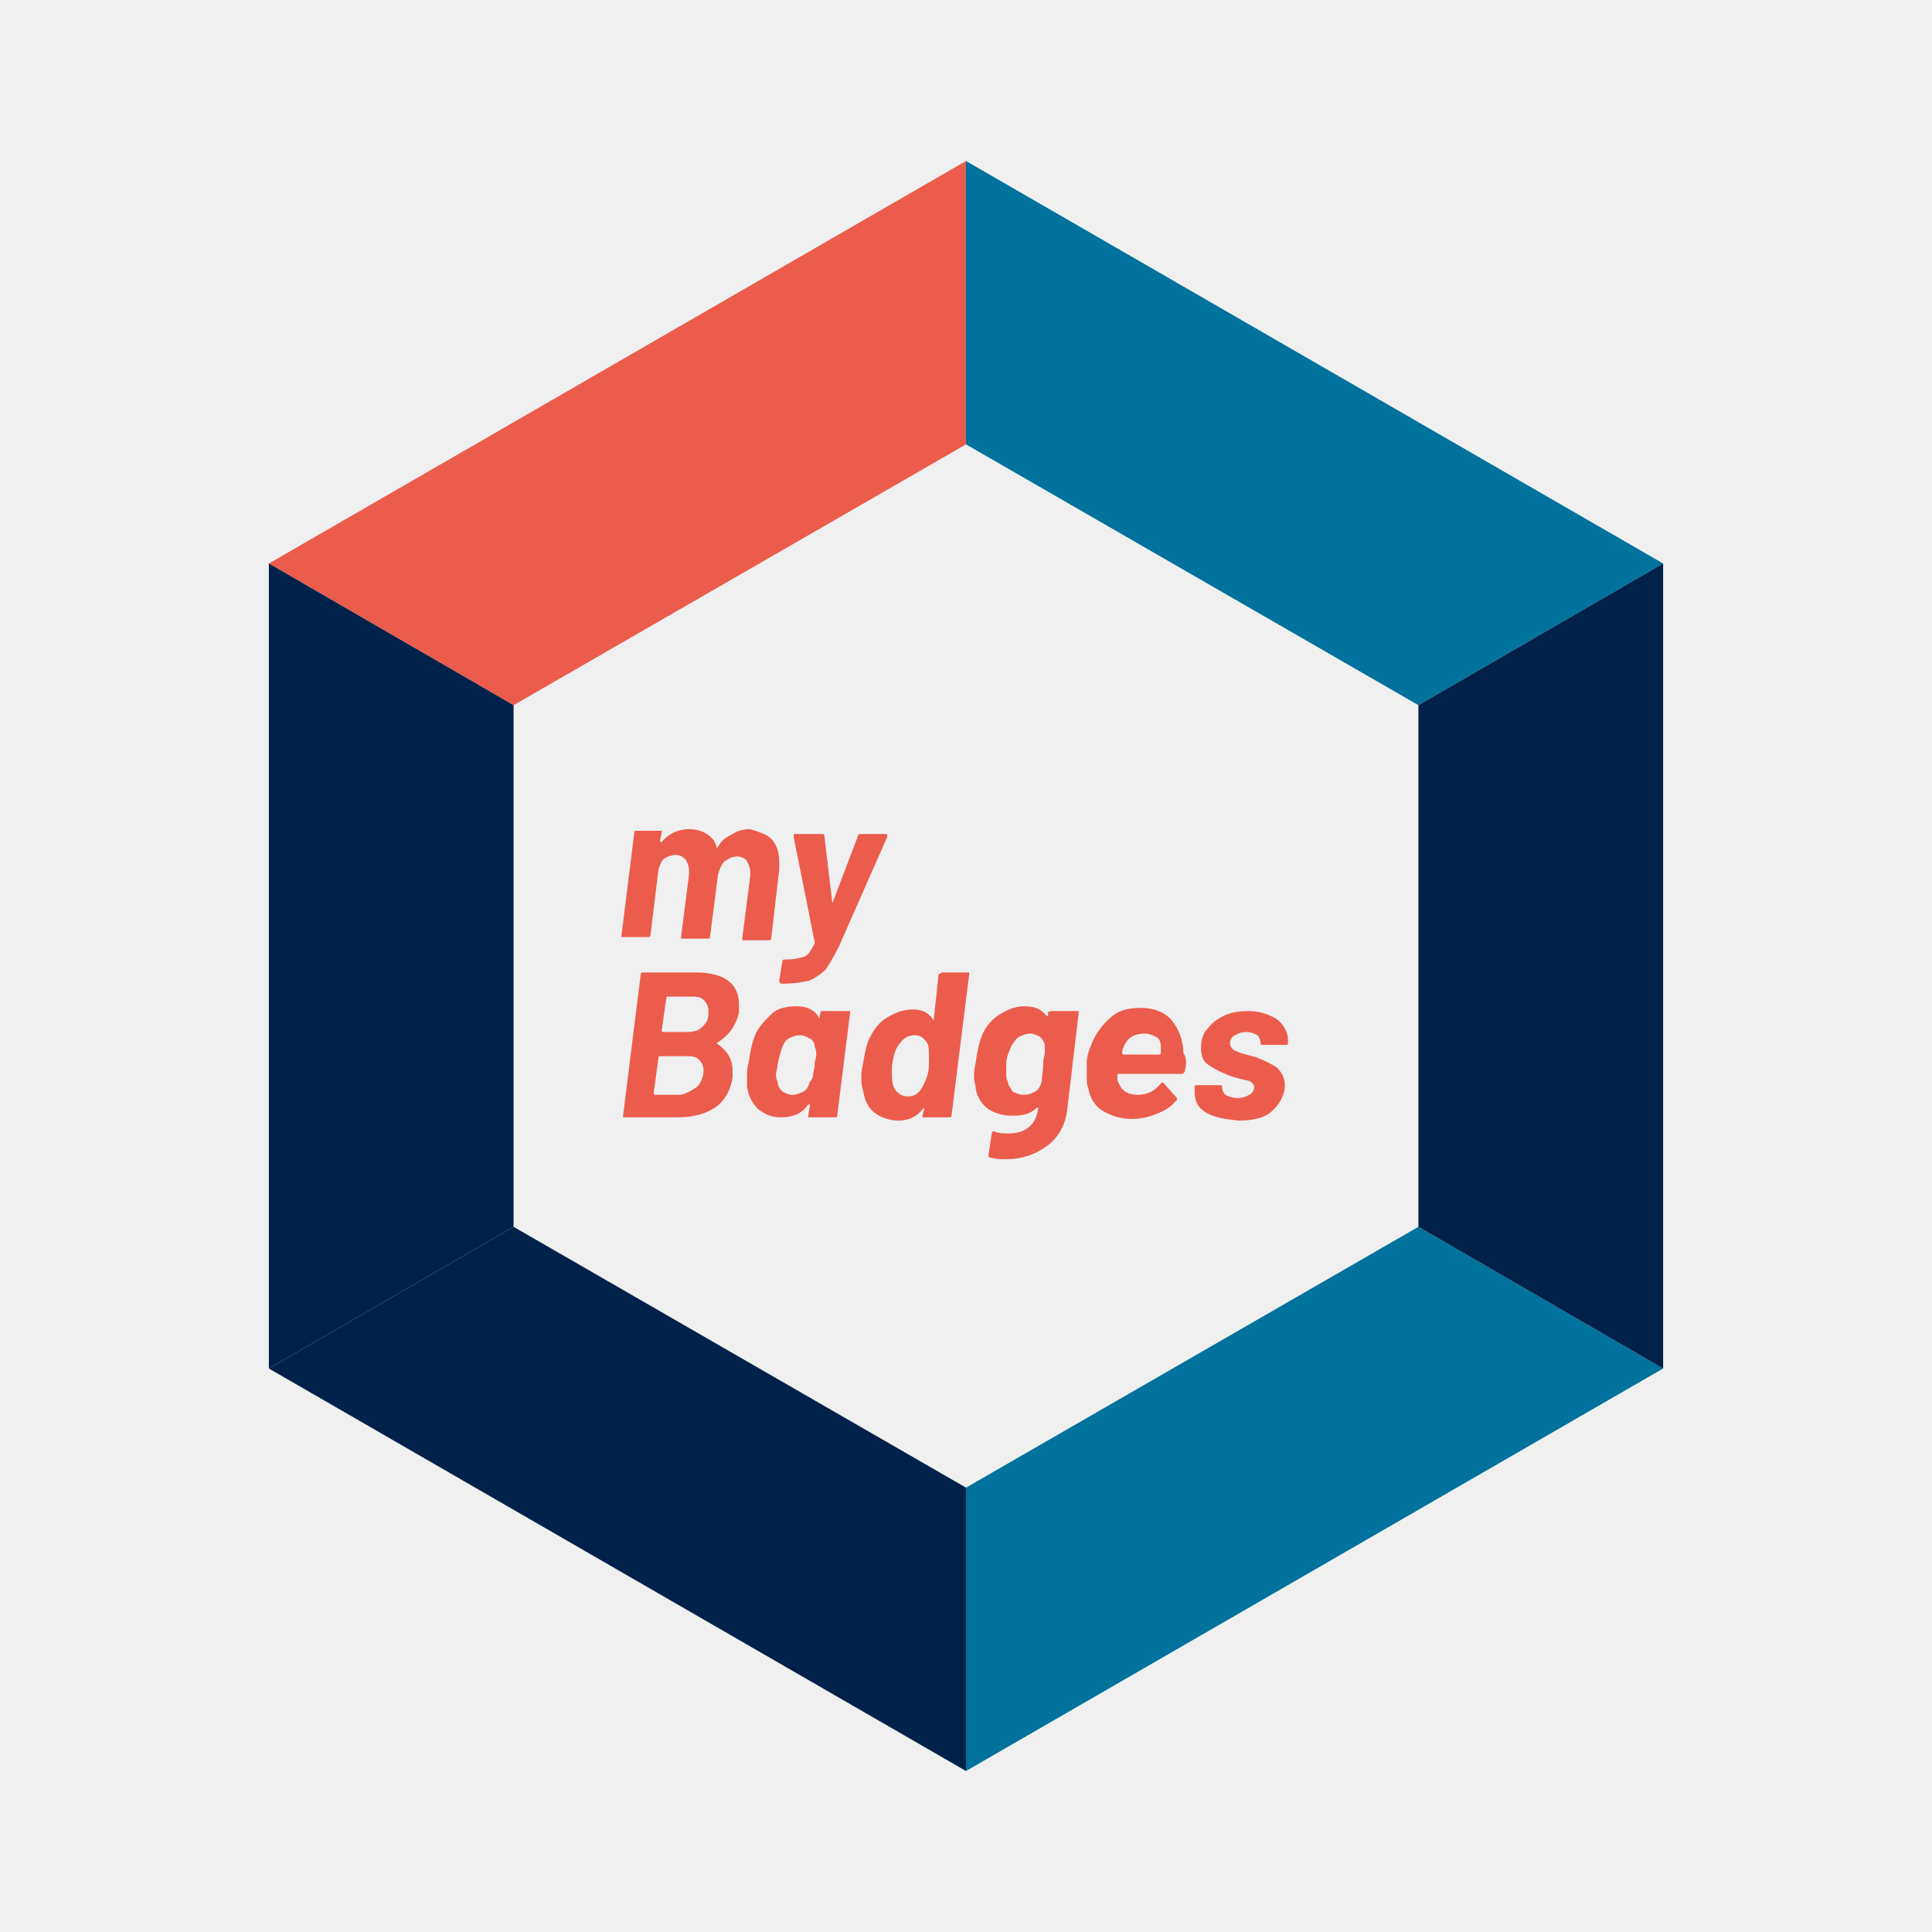
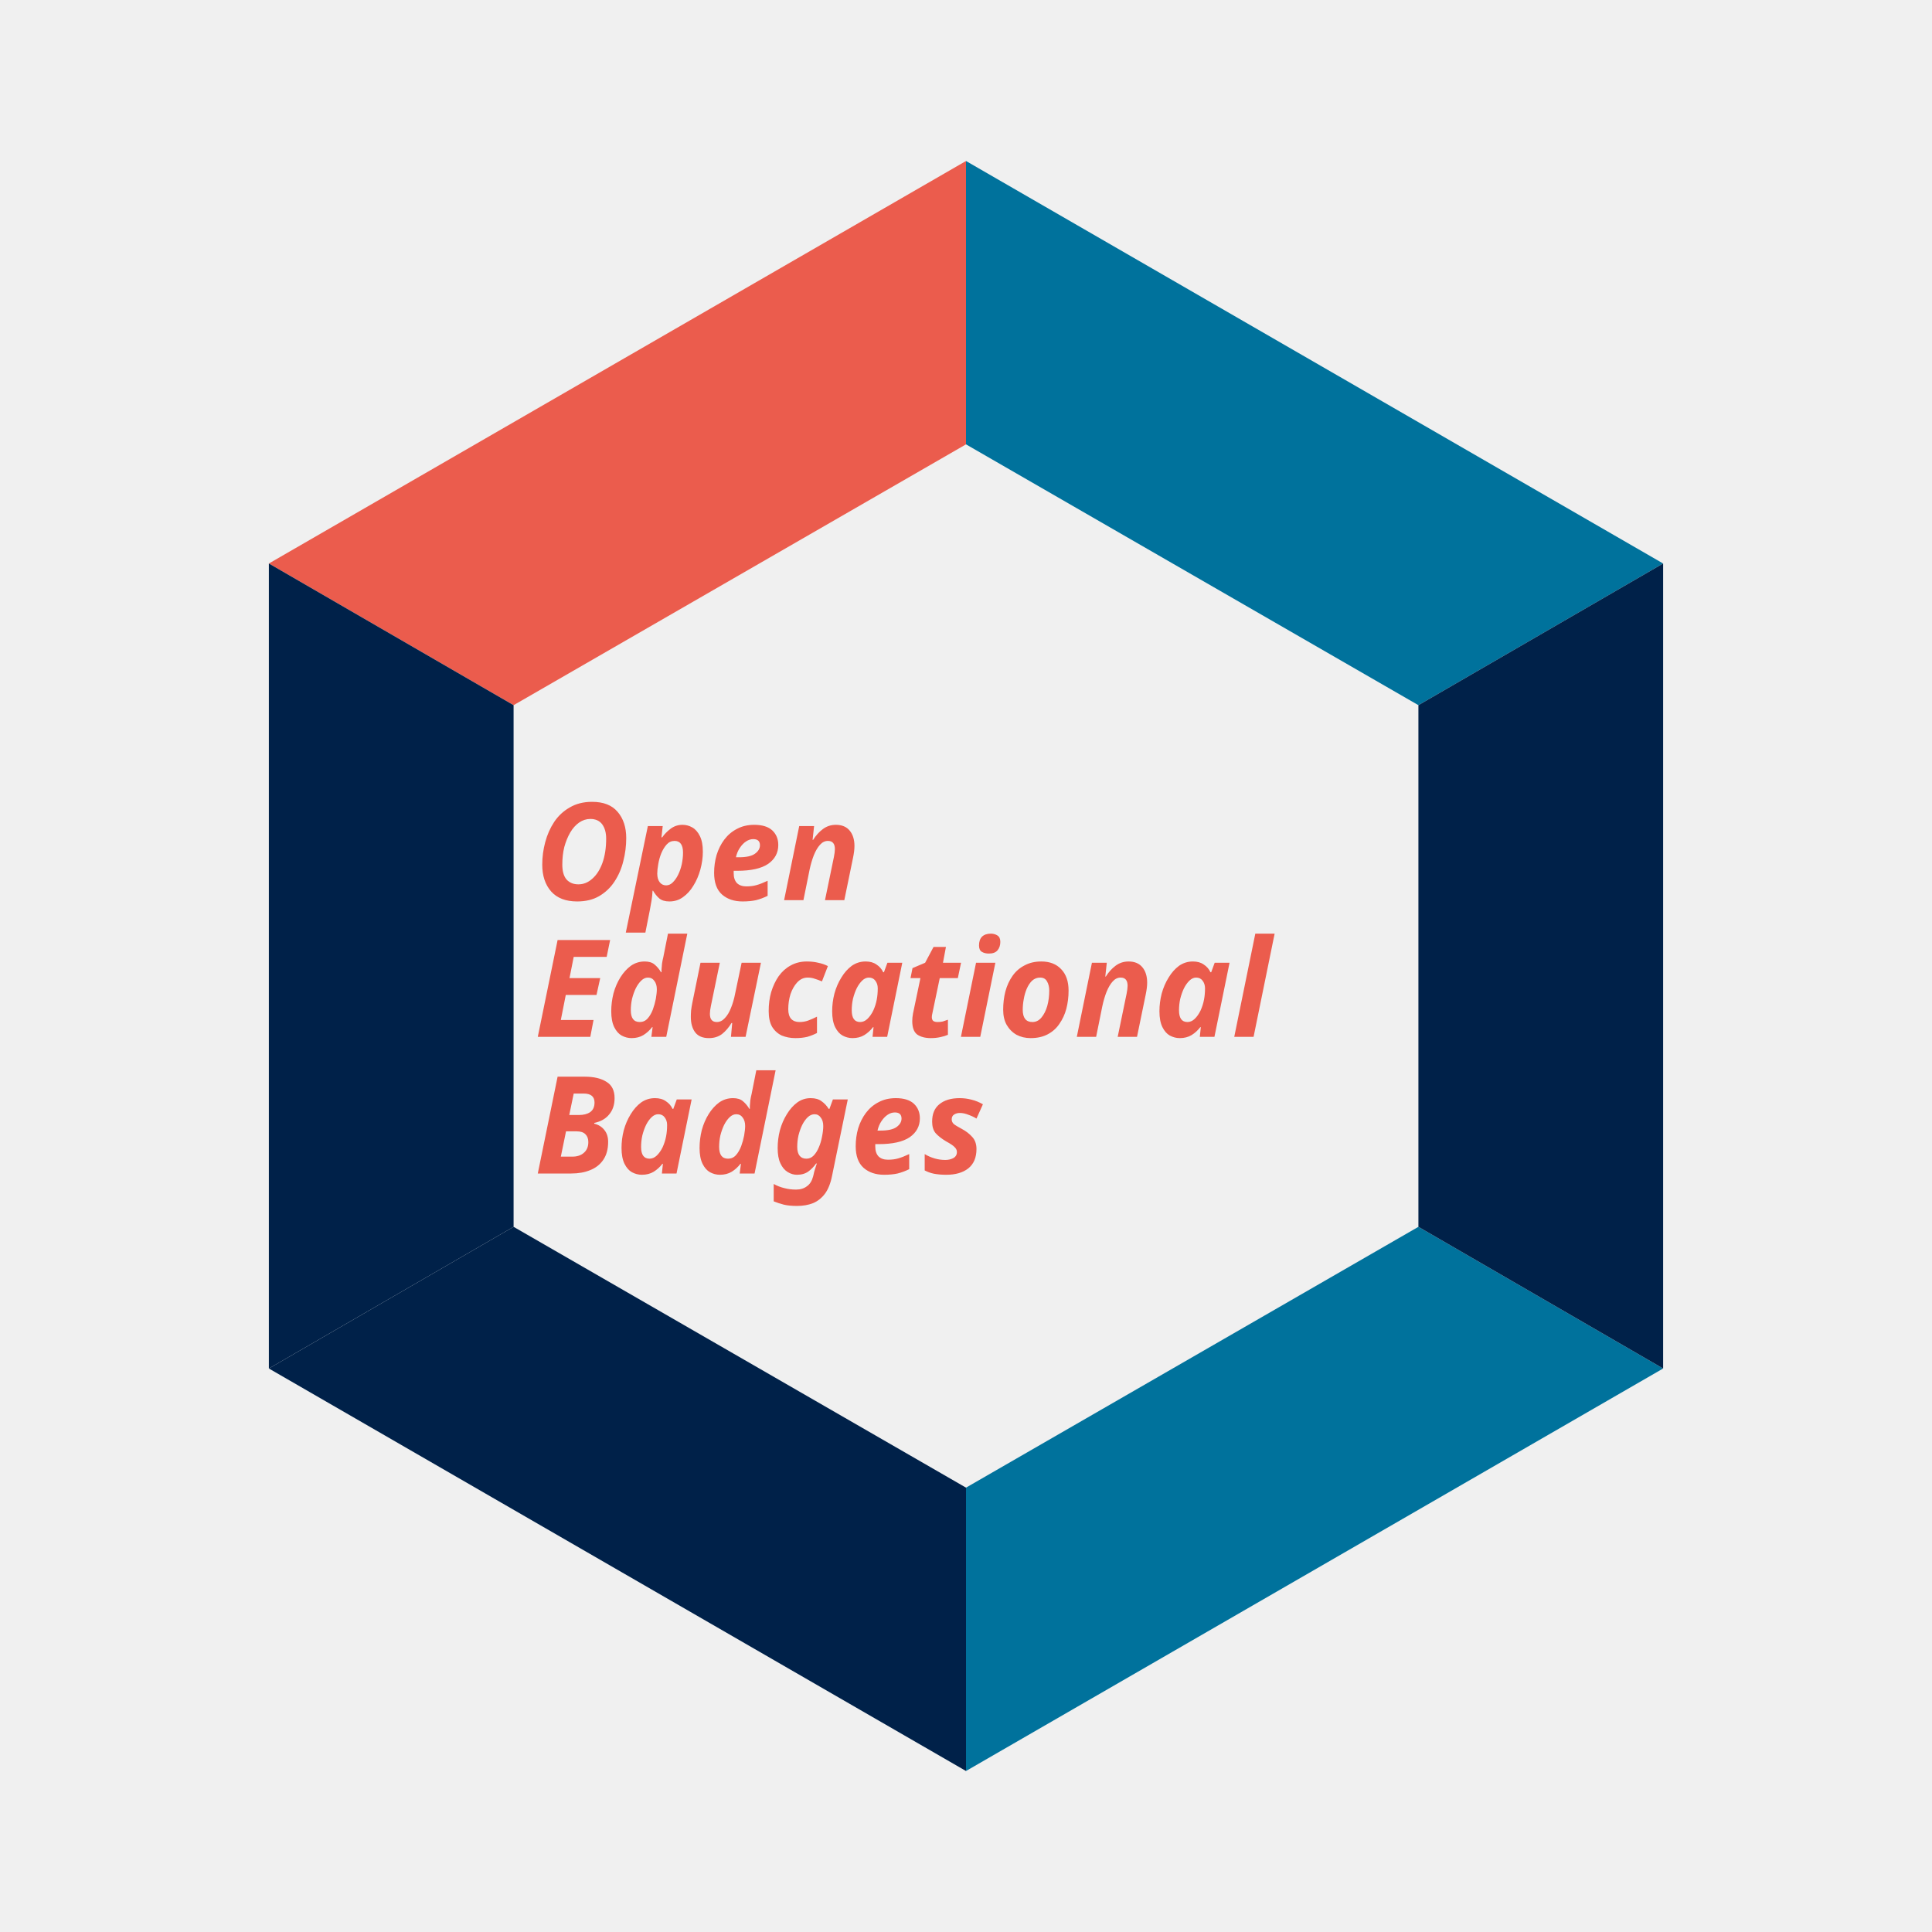
- <svg xmlns="http://www.w3.org/2000/svg" version="1.1" x="0px" y="0px" viewBox="0 0 120 120" style="enable-background:new 0 0 120 120;" xml:space="preserve">
-   <style type="text/css">
+ <svg xmlns="http://www.w3.org/2000/svg" version="1.1" x="0px" y="0px" viewBox="0 0 120 120" style="enable-background:new 0 0 120 120;" xml:space="preserve" id="svg409">
+   <defs id="defs413" />
+   <style type="text/css" id="style365">
	.st0{fill:#EB5C4D;}
	.st1{fill:#FFFFFF;}
	.st2{fill:#50AE48;}
	.st3{fill:#636362;stroke:#FFFFFF;stroke-width:4.09;stroke-miterlimit:10;}
	.st4{fill:#00B4E6;stroke:#FFFFFF;stroke-width:4.09;stroke-miterlimit:10;}
	.st5{fill:#FFEC00;stroke:#FFFFFF;stroke-width:4.09;stroke-miterlimit:10;}
	.st6{fill:#00B4E6;}
	.st7{fill:#FFEC00;}
	.st8{fill:#C0EF39;}
	.st9{fill-rule:evenodd;clip-rule:evenodd;}
	.st10{fill:#00729C;}
	.st11{fill:#151B40;}
	.st12{fill:#C26D57;}
	.st13{fill:#D7E6EB;}
	.st14{fill:none;stroke:#000000;stroke-width:0.5;stroke-miterlimit:10;}
	.st15{fill:#002149;}
	.st16{fill:#FFFFFF;stroke:#0001C6;stroke-width:0.5;stroke-miterlimit:10;}
	.st17{fill:#C8EB1E;}
	.st18{fill:#BFCDD9;}
</style>
  <g id="Layer_1">
-     <g>
-       <g>
-         <polygon class="st0" points="60,27.6 60,10 16.7,35 31.9,43.8    " />
+     <g id="g387">
+       <g id="g369">
+         <polygon class="st0" points="60,27.6 60,10 16.7,35 31.9,43.8    " id="polygon367" />
      </g>
-       <g>
-         <polygon class="st10" points="60,27.6 60,10 103.3,35 88.1,43.8    " />
+       <g id="g373">
+         <polygon class="st10" points="60,27.6 60,10 103.3,35 88.1,43.8    " id="polygon371" />
      </g>
-       <g>
-         <polygon class="st10" points="60,92.4 60,110 103.3,85 88.1,76.2    " />
+       <g id="g377">
+         <polygon class="st10" points="60,92.4 60,110 103.3,85 88.1,76.2    " id="polygon375" />
      </g>
-       <g>
-         <polygon class="st15" points="60,92.4 60,110 16.7,85 31.9,76.2    " />
+       <g id="g381">
+         <polygon class="st15" points="60,92.4 60,110 16.7,85 31.9,76.2    " id="polygon379" />
      </g>
-       <polygon class="st15" points="31.9,43.8 16.7,35 16.7,85 31.9,76.2   " />
-       <polygon class="st15" points="88.1,43.8 103.3,35 103.3,85 88.1,76.2   " />
+       <polygon class="st15" points="31.9,43.8 16.7,35 16.7,85 31.9,76.2   " id="polygon383" />
+       <polygon class="st15" points="88.1,43.8 103.3,35 103.3,85 88.1,76.2   " id="polygon385" />
    </g>
-     <g>
-       <path class="st0" d="M47.9,52.1c0.3,0.3,0.5,0.8,0.5,1.4c0,0.2,0,0.4,0,0.5l-0.5,4.3c0,0,0,0.1-0.1,0.1c0,0-0.1,0-0.1,0h-1.5    c0,0-0.1,0-0.1,0c0,0,0-0.1,0-0.1l0.5-3.9c0-0.1,0-0.1,0-0.2c0-0.3-0.1-0.5-0.2-0.7c-0.1-0.2-0.4-0.3-0.6-0.3    c-0.3,0-0.5,0.1-0.8,0.3c-0.2,0.2-0.3,0.5-0.4,0.8l-0.5,3.9c0,0,0,0.1-0.1,0.1c0,0-0.1,0-0.1,0h-1.5c0,0-0.1,0-0.1,0    c0,0,0-0.1,0-0.1l0.5-3.9c0-0.1,0-0.1,0-0.2c0-0.3-0.1-0.5-0.2-0.7c-0.2-0.2-0.4-0.3-0.6-0.3c-0.3,0-0.5,0.1-0.7,0.2    s-0.3,0.4-0.4,0.7l-0.5,4.1c0,0,0,0.1-0.1,0.1c0,0-0.1,0-0.1,0h-1.5c0,0-0.1,0-0.1,0c0,0,0-0.1,0-0.1l0.8-6.4c0,0,0-0.1,0.1-0.1    s0.1,0,0.1,0H41c0,0,0.1,0,0.1,0c0,0,0,0.1,0,0.1l-0.1,0.5c0,0,0,0,0,0.1c0,0,0,0,0.1,0c0.4-0.5,1-0.8,1.7-0.8    c0.4,0,0.8,0.1,1.1,0.3c0.3,0.2,0.5,0.4,0.6,0.8c0,0.1,0,0.1,0.1,0c0.2-0.4,0.5-0.6,0.9-0.8c0.3-0.2,0.7-0.3,1.1-0.3    C47.2,51.7,47.6,51.8,47.9,52.1z" />
-       <path class="st0" d="M48.4,60.9l0.2-1.2c0,0,0-0.1,0.1-0.1s0.1,0,0.1,0c0.5,0,0.9-0.1,1.2-0.2c0.2-0.1,0.4-0.4,0.6-0.8    c0,0,0,0,0-0.1l-1.3-6.5v-0.1c0-0.1,0-0.1,0.1-0.1h1.6c0.1,0,0.2,0,0.2,0.1l0.5,4.2c0,0,0,0,0,0c0,0,0,0,0,0l1.6-4.2    c0-0.1,0.1-0.1,0.2-0.1H55c0.1,0,0.1,0,0.1,0.1c0,0,0,0.1,0,0.1l-3,6.8c-0.3,0.6-0.6,1.1-0.8,1.4c-0.3,0.3-0.6,0.5-1,0.7    c-0.4,0.1-1,0.2-1.7,0.2h-0.1C48.4,61,48.4,61,48.4,60.9z" />
-       <path class="st0" d="M44.5,64.8c0.6,0.4,1,0.9,1,1.7c0,0.1,0,0.2,0,0.4c-0.1,0.8-0.5,1.5-1.1,1.9c-0.6,0.4-1.4,0.6-2.3,0.6h-3.3    c0,0-0.1,0-0.1,0c0,0,0-0.1,0-0.1l1.1-8.8c0,0,0-0.1,0.1-0.1c0,0,0.1,0,0.1,0h3.2c1.8,0,2.7,0.7,2.7,2c0,0.2,0,0.4,0,0.5    C45.7,63.7,45.3,64.3,44.5,64.8C44.4,64.7,44.4,64.7,44.5,64.8z M43.3,67.5c0.2-0.2,0.4-0.6,0.4-1c0-0.3-0.1-0.5-0.3-0.7    c-0.2-0.2-0.5-0.2-0.8-0.2H41c0,0-0.1,0-0.1,0.1l-0.3,2.2c0,0,0,0.1,0.1,0.1h1.6C42.7,67.9,43,67.7,43.3,67.5z M41.4,61.9    C41.4,61.9,41.4,62,41.4,61.9L41.1,64c0,0,0,0.1,0.1,0.1h1.5c0.4,0,0.7-0.1,0.9-0.3c0.2-0.2,0.4-0.4,0.4-0.8l0-0.2    c0-0.3-0.1-0.5-0.3-0.7c-0.2-0.2-0.5-0.2-0.8-0.2L41.4,61.9C41.4,61.9,41.4,61.9,41.4,61.9z" />
-       <path class="st0" d="M51.1,62.8c0,0,0.1,0,0.1,0h1.5c0,0,0.1,0,0.1,0c0,0,0,0.1,0,0.1L52,69.3c0,0,0,0.1-0.1,0.1c0,0-0.1,0-0.1,0    h-1.5c0,0-0.1,0-0.1,0c0,0,0-0.1,0-0.1l0.1-0.6c0,0,0-0.1,0-0.1c0,0,0,0-0.1,0c-0.4,0.6-1,0.8-1.7,0.8c-0.6,0-1-0.2-1.4-0.5    c-0.4-0.4-0.6-0.8-0.7-1.4c0-0.2,0-0.4,0-0.6c0-0.3,0-0.6,0.1-0.9c0.1-0.7,0.2-1.2,0.4-1.7c0.2-0.5,0.6-0.9,1-1.3s1-0.5,1.6-0.5    c0.7,0,1.2,0.3,1.4,0.8c0,0,0,0,0,0s0,0,0-0.1l0.1-0.5C51,62.9,51,62.8,51.1,62.8z M50.5,66.8c0-0.2,0.1-0.4,0.1-0.7    c0-0.2,0.1-0.4,0.1-0.6c0-0.1,0-0.3-0.1-0.5c0-0.2-0.1-0.4-0.3-0.5c-0.2-0.1-0.4-0.2-0.6-0.2c-0.3,0-0.5,0.1-0.7,0.2    c-0.2,0.1-0.3,0.3-0.4,0.5c-0.1,0.3-0.2,0.6-0.3,1.1c0,0.2-0.1,0.5-0.1,0.6c0,0.2,0,0.3,0.1,0.5c0,0.2,0.1,0.4,0.3,0.6    c0.2,0.1,0.4,0.2,0.6,0.2c0.3,0,0.5-0.1,0.7-0.2s0.3-0.3,0.4-0.6C50.4,67.1,50.5,66.9,50.5,66.8z" />
-       <path class="st0" d="M58.5,60.4c0,0,0.1,0,0.1,0h1.5c0,0,0.1,0,0.1,0c0,0,0,0.1,0,0.1l-1.1,8.8c0,0,0,0.1-0.1,0.1c0,0-0.1,0-0.1,0    h-1.5c0,0-0.1,0-0.1,0c0,0,0-0.1,0-0.1l0.1-0.4c0-0.1,0-0.1-0.1,0c-0.4,0.5-0.9,0.7-1.5,0.7c-0.6,0-1.1-0.2-1.5-0.5    c-0.4-0.3-0.6-0.8-0.7-1.4c-0.1-0.3-0.1-0.5-0.1-0.8c0-0.2,0-0.4,0.1-0.8c0.1-0.6,0.2-1.2,0.4-1.6c0.3-0.6,0.6-1,1.1-1.3    c0.5-0.3,1-0.5,1.6-0.5c0.6,0,1,0.2,1.3,0.7c0,0,0,0,0,0c0,0,0,0,0-0.1l0.3-2.8C58.4,60.5,58.5,60.4,58.5,60.4z M57.7,66.1    c0-0.2,0-0.4,0-0.5c0-0.3,0-0.6-0.1-0.8c-0.2-0.3-0.4-0.5-0.8-0.5c-0.4,0-0.7,0.2-0.9,0.5c-0.3,0.3-0.4,0.8-0.5,1.4    c0,0.2,0,0.3,0,0.4c0,0.3,0,0.6,0.1,0.9c0.2,0.4,0.5,0.6,0.9,0.6c0.4,0,0.7-0.2,0.9-0.6C57.5,67.1,57.7,66.7,57.7,66.1z" />
-       <path class="st0" d="M65.3,62.8c0,0,0.1,0,0.1,0h1.5c0,0,0.1,0,0.1,0s0,0.1,0,0.1l-0.7,5.9c-0.1,1.1-0.6,1.9-1.3,2.4    S63.5,72,62.5,72c-0.3,0-0.6,0-1-0.1c-0.1,0-0.1-0.1-0.1-0.2l0.2-1.3c0-0.1,0.1-0.2,0.2-0.1c0.3,0.1,0.6,0.1,0.8,0.1    c0.5,0,1-0.1,1.3-0.4c0.3-0.2,0.5-0.6,0.6-1.2c0,0,0,0,0,0c0,0,0,0-0.1,0c-0.4,0.4-0.9,0.5-1.5,0.5c-0.5,0-1-0.1-1.5-0.4    c-0.4-0.3-0.7-0.7-0.8-1.3c0-0.2-0.1-0.4-0.1-0.7c0-0.2,0-0.5,0.1-0.9c0.1-0.7,0.2-1.2,0.4-1.7c0.2-0.5,0.6-1,1.1-1.3    c0.5-0.3,1-0.5,1.5-0.5c0.7,0,1.1,0.2,1.4,0.6c0,0,0,0,0.1,0c0,0,0,0,0,0l0-0.3C65.2,62.9,65.2,62.8,65.3,62.8z M64.8,66    c0-0.3,0.1-0.5,0.1-0.6c0-0.2,0-0.3,0-0.4c0-0.2-0.1-0.4-0.3-0.6c-0.2-0.1-0.4-0.2-0.6-0.2c-0.3,0-0.5,0.1-0.7,0.2    c-0.2,0.1-0.3,0.3-0.5,0.6c-0.1,0.3-0.3,0.6-0.3,1.1c0,0.2,0,0.4,0,0.6c0,0.2,0,0.3,0.1,0.5c0,0.2,0.2,0.4,0.3,0.6    c0.2,0.1,0.4,0.2,0.7,0.2c0.3,0,0.5-0.1,0.7-0.2c0.2-0.1,0.3-0.3,0.4-0.6C64.7,66.9,64.8,66.5,64.8,66z" />
-       <path class="st0" d="M73.6,66.5c0,0.1-0.1,0.2-0.2,0.2h-3.9c0,0-0.1,0-0.1,0.1c0,0.2,0,0.4,0.1,0.5c0.2,0.5,0.6,0.7,1.2,0.7    c0.5,0,1-0.2,1.4-0.7c0.1-0.1,0.1-0.1,0.2,0l0.8,0.9c0,0,0,0.1,0,0.1c0,0,0,0.1-0.1,0.1c-0.3,0.4-0.7,0.6-1.2,0.8s-1,0.3-1.5,0.3    c-0.7,0-1.3-0.2-1.8-0.5c-0.5-0.3-0.8-0.8-0.9-1.4c-0.1-0.2-0.1-0.5-0.1-0.9c0-0.2,0-0.4,0-0.7c0-0.5,0.2-0.9,0.4-1.4    c0.3-0.6,0.7-1.1,1.2-1.5c0.5-0.4,1.1-0.5,1.8-0.5c0.8,0,1.5,0.3,1.9,0.8s0.7,1.2,0.7,2C73.7,65.7,73.7,66,73.6,66.5z M69.8,65    c-0.1,0.2-0.1,0.3-0.1,0.4c0,0,0,0.1,0.1,0.1h2.2c0,0,0.1,0,0.1-0.1c0-0.1,0-0.2,0-0.4c0-0.3-0.1-0.5-0.3-0.6    c-0.2-0.1-0.4-0.2-0.7-0.2C70.4,64.2,70,64.5,69.8,65z" />
-       <path class="st0" d="M74.9,69.1c-0.5-0.3-0.7-0.7-0.7-1.3c0-0.1,0-0.2,0-0.2l0-0.1c0,0,0-0.1,0.1-0.1c0,0,0.1,0,0.1,0h1.4    c0,0,0.1,0,0.1,0c0,0,0,0.1,0,0.1v0c0,0.2,0.1,0.4,0.2,0.5c0.2,0.1,0.4,0.2,0.8,0.2c0.3,0,0.5-0.1,0.7-0.2    c0.2-0.1,0.3-0.3,0.3-0.5c0-0.1-0.1-0.2-0.2-0.3c-0.1-0.1-0.4-0.1-0.7-0.2c-0.4-0.1-0.7-0.2-0.9-0.3c-0.5-0.2-0.8-0.4-1.1-0.6    c-0.3-0.2-0.4-0.6-0.4-1c0-0.5,0.1-0.9,0.4-1.2c0.3-0.4,0.6-0.6,1-0.8c0.4-0.2,0.9-0.3,1.5-0.3c0.8,0,1.3,0.2,1.8,0.5    c0.4,0.3,0.7,0.8,0.7,1.3c0,0.1,0,0.2,0,0.2c0,0,0,0.1-0.1,0.1s-0.1,0-0.1,0h-1.4c0,0-0.1,0-0.1,0c0,0,0-0.1,0-0.1    c0-0.2-0.1-0.4-0.2-0.5c-0.2-0.1-0.4-0.2-0.7-0.2c-0.3,0-0.5,0.1-0.7,0.2c-0.2,0.1-0.3,0.3-0.3,0.5c0,0.2,0.1,0.3,0.2,0.4    c0.2,0.1,0.4,0.2,0.8,0.3c0.3,0.1,0.5,0.1,0.7,0.2c0.5,0.2,0.9,0.4,1.2,0.6c0.3,0.3,0.5,0.6,0.5,1.1c0,0.1,0,0.2,0,0.2    c-0.1,0.6-0.4,1.1-0.9,1.5c-0.5,0.4-1.2,0.5-2,0.5C76,69.5,75.4,69.4,74.9,69.1z" />
+     <g id="g405">
+       <text xml:space="preserve" style="font-style:normal;font-weight:normal;font-size:8.289px;line-height:1.25;font-family:sans-serif;fill:#eb5c4d;fill-opacity:1;stroke:none;stroke-width:0.777" x="33.699" y="51.06" id="text19414" transform="scale(0.984815,1.015419)">
+         <tspan id="tspan19412" x="33.699" y="51.06" style="font-style:italic;font-variant:normal;font-weight:bold;font-stretch:normal;font-size:8.289px;font-family:sans-serif;-inkscape-font-specification:'sans-serif Bold Italic';fill:#eb5c4d;stroke-width:0.777;fill-opacity:1" dy="4">Open</tspan>
+         <tspan x="33.699" y="61.421" id="tspan22848" style="font-style:italic;font-variant:normal;font-weight:bold;font-stretch:normal;font-size:8.289px;font-family:sans-serif;-inkscape-font-specification:'sans-serif Bold Italic';fill:#eb5c4d;stroke-width:0.777;fill-opacity:1" dy="2">Educational</tspan>
+         <tspan x="33.699" y="71.782" style="font-style:italic;font-variant:normal;font-weight:bold;font-stretch:normal;font-size:8.289px;font-family:sans-serif;-inkscape-font-specification:'sans-serif Bold Italic';fill:#eb5c4d;stroke-width:0.777;fill-opacity:1" id="tspan28198">Badges</tspan>
+       </text>
    </g>
  </g>
  <g id="Layer_2">
</g>
</svg>
